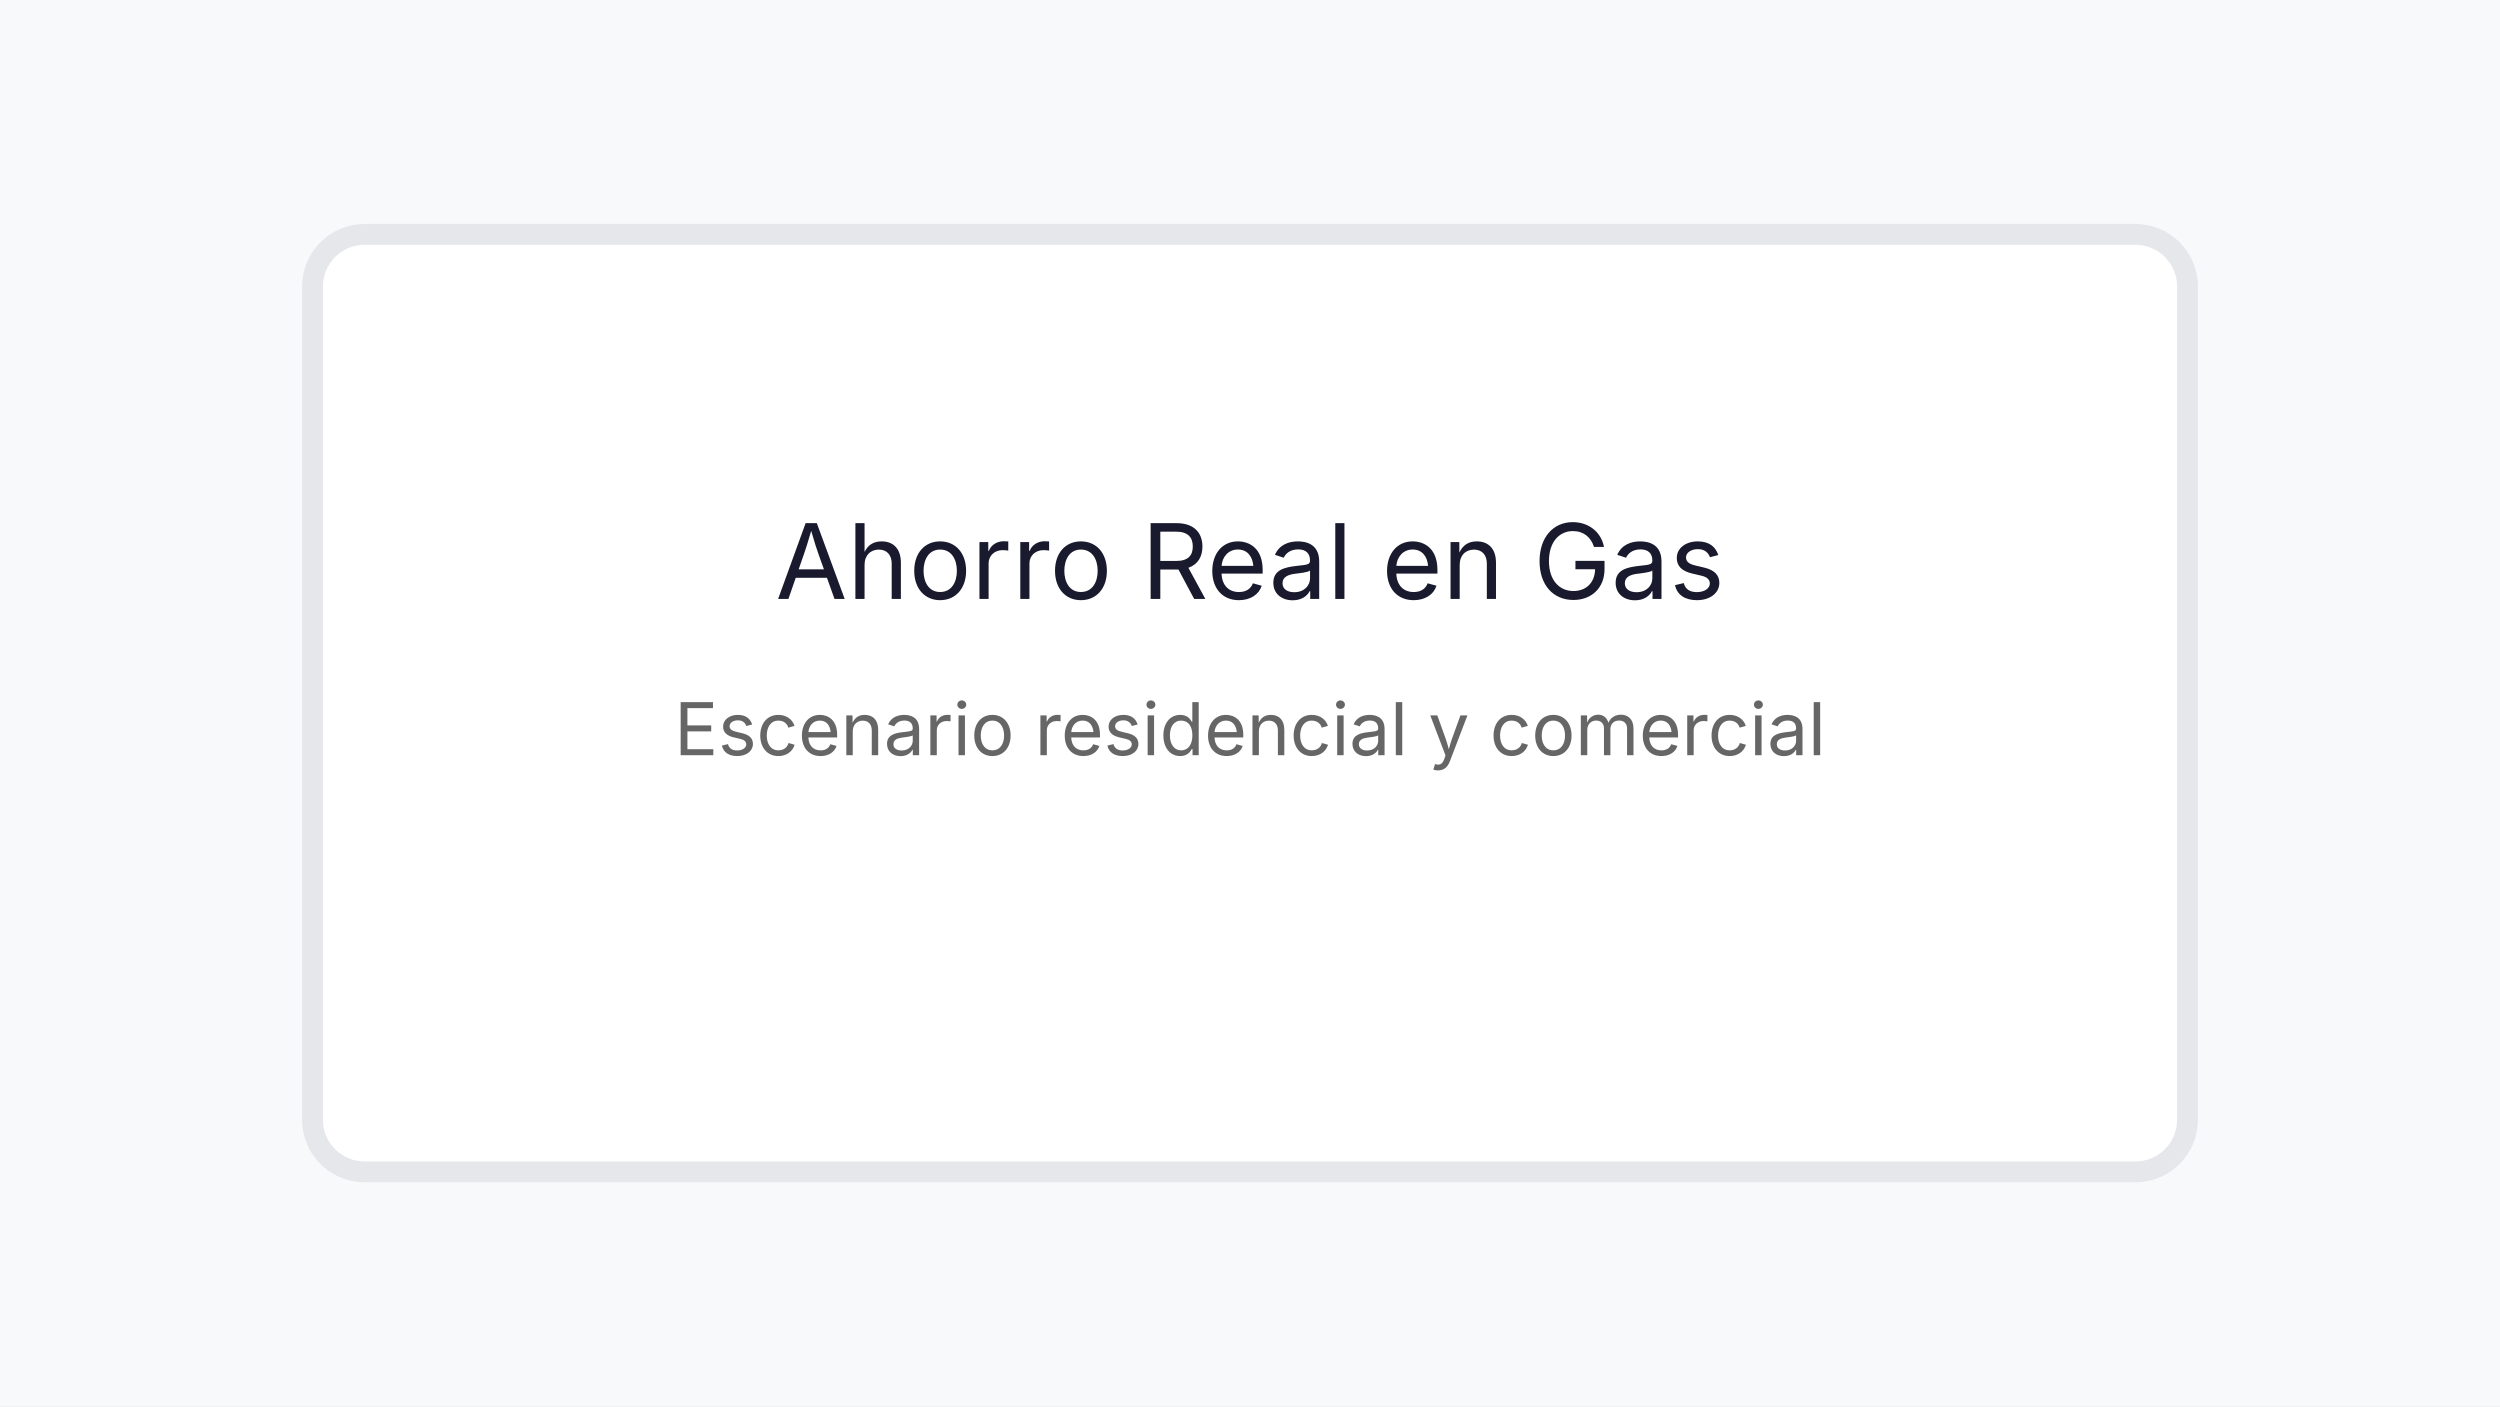
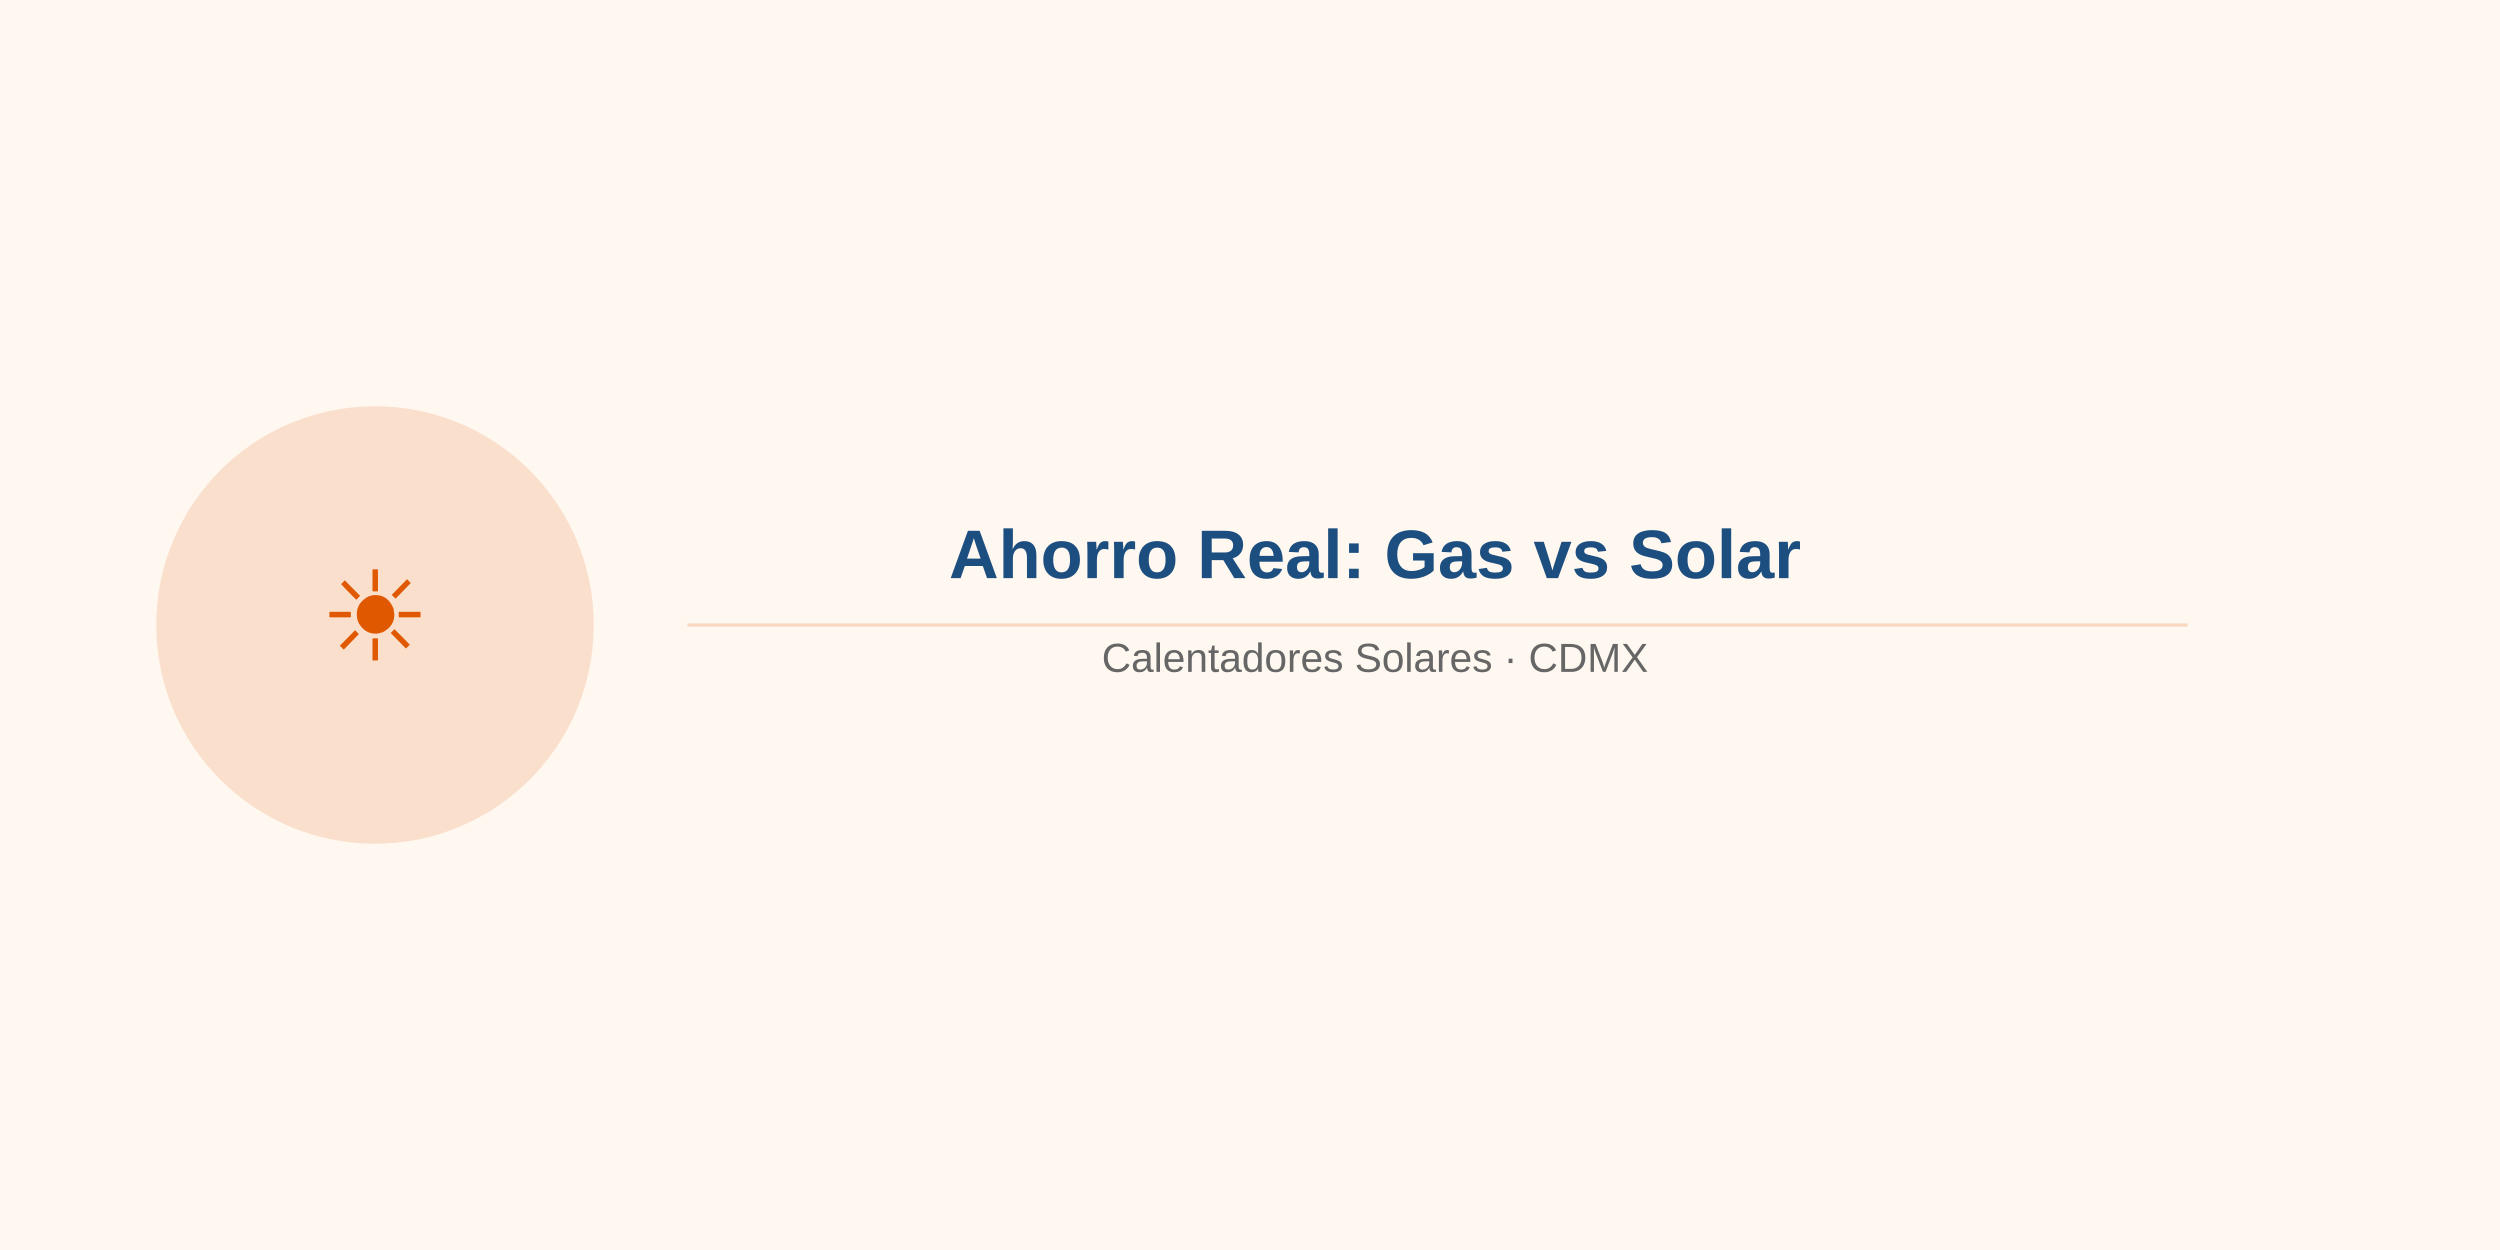
- <svg xmlns="http://www.w3.org/2000/svg" viewBox="0 0 960 540" role="img" aria-label="Ahorro real de gas con calentador solar">
-   <rect width="960" height="540" fill="#f8f9fa" />
-   <rect x="120" y="90" width="720" height="360" rx="20" fill="#ffffff" stroke="#e5e7eb" stroke-width="8" />
-   <text x="480" y="230" text-anchor="middle" fill="#1a1a2e" font-family="Inter, Arial, sans-serif" font-size="40">Ahorro Real en Gas</text>
-   <text x="480" y="290" text-anchor="middle" fill="#666666" font-family="Inter, Arial, sans-serif" font-size="28">Escenario residencial y comercial</text>
+ <svg xmlns="http://www.w3.org/2000/svg" viewBox="0 0 800 400" width="800" height="400">
+   <rect width="800" height="400" fill="#FFF8F0" />
+   <circle cx="120" cy="200" r="70" fill="#E05800" opacity="0.15" />
+   <text x="120" y="200" font-family="Arial,sans-serif" font-size="40" fill="#E05800" text-anchor="middle" dominant-baseline="middle">☀️</text>
+   <text x="440" y="185" font-family="Arial,sans-serif" font-size="22" font-weight="700" fill="#1C4E80" text-anchor="middle">Ahorro Real: Gas vs Solar</text>
+   <text x="440" y="215" font-family="Arial,sans-serif" font-size="13" fill="#666" text-anchor="middle">Calentadores Solares · CDMX</text>
+   <line x1="220" y1="200" x2="700" y2="200" stroke="#E05800" stroke-width="1" opacity="0.2" />
</svg>
